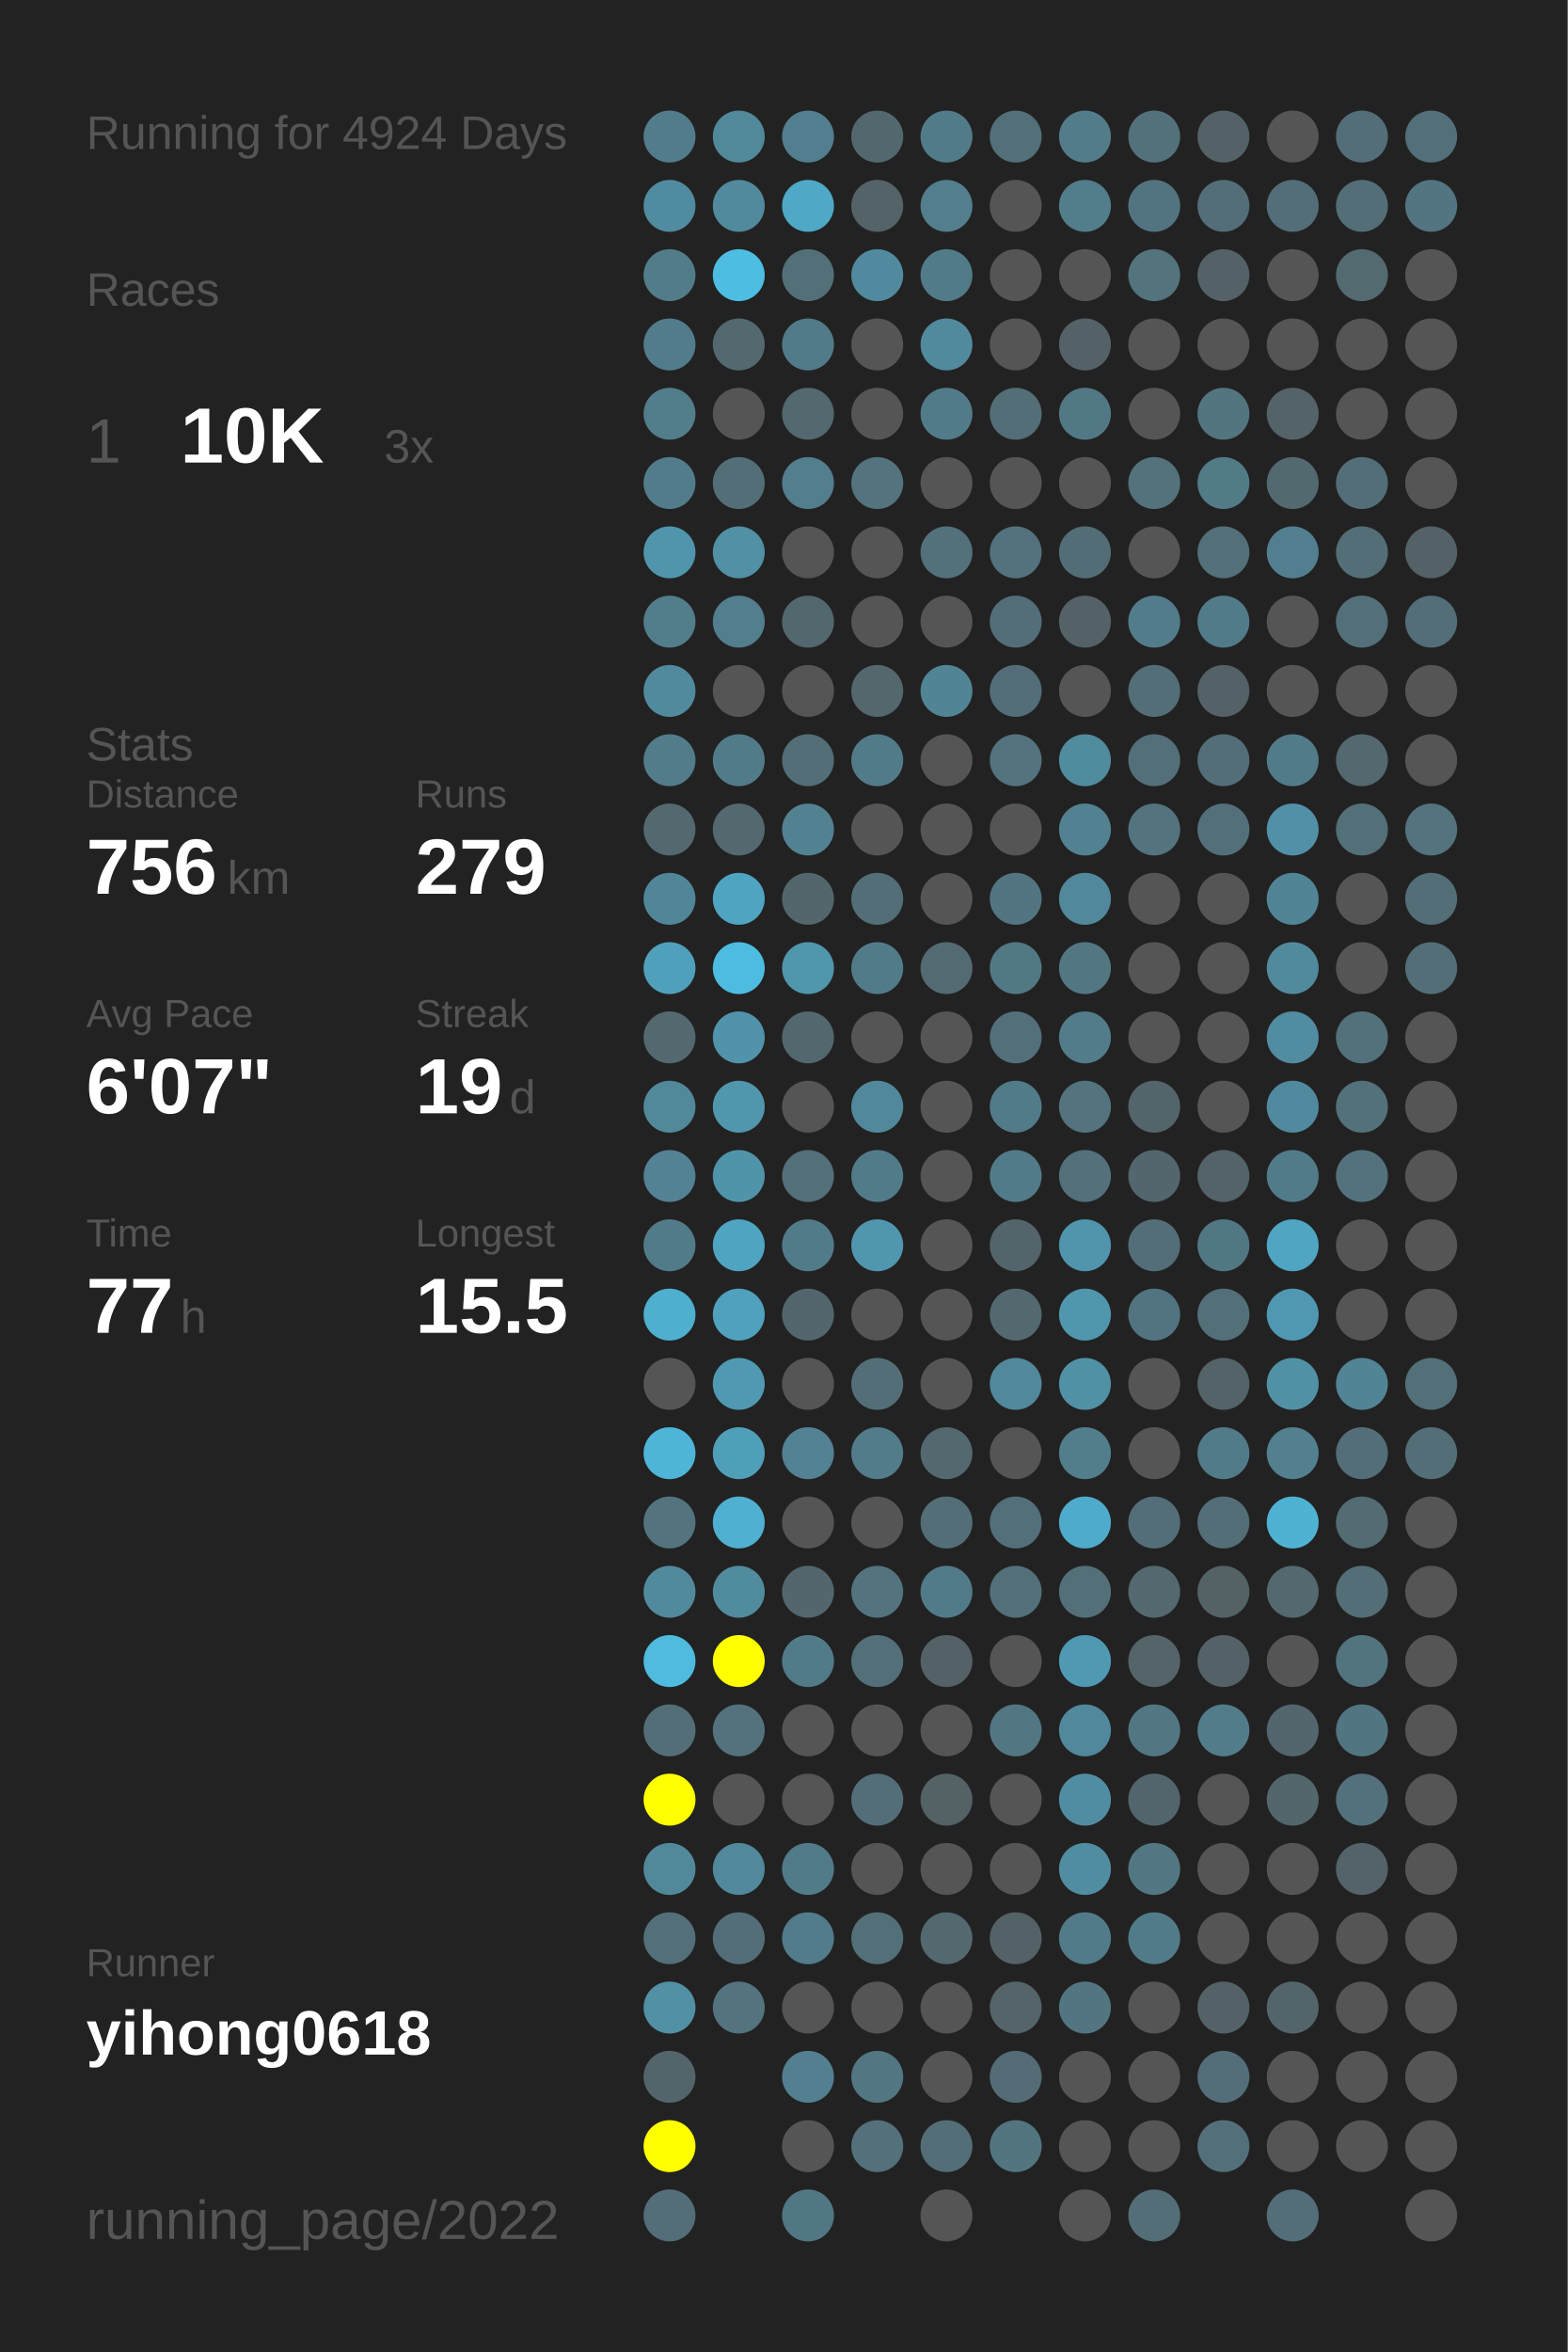
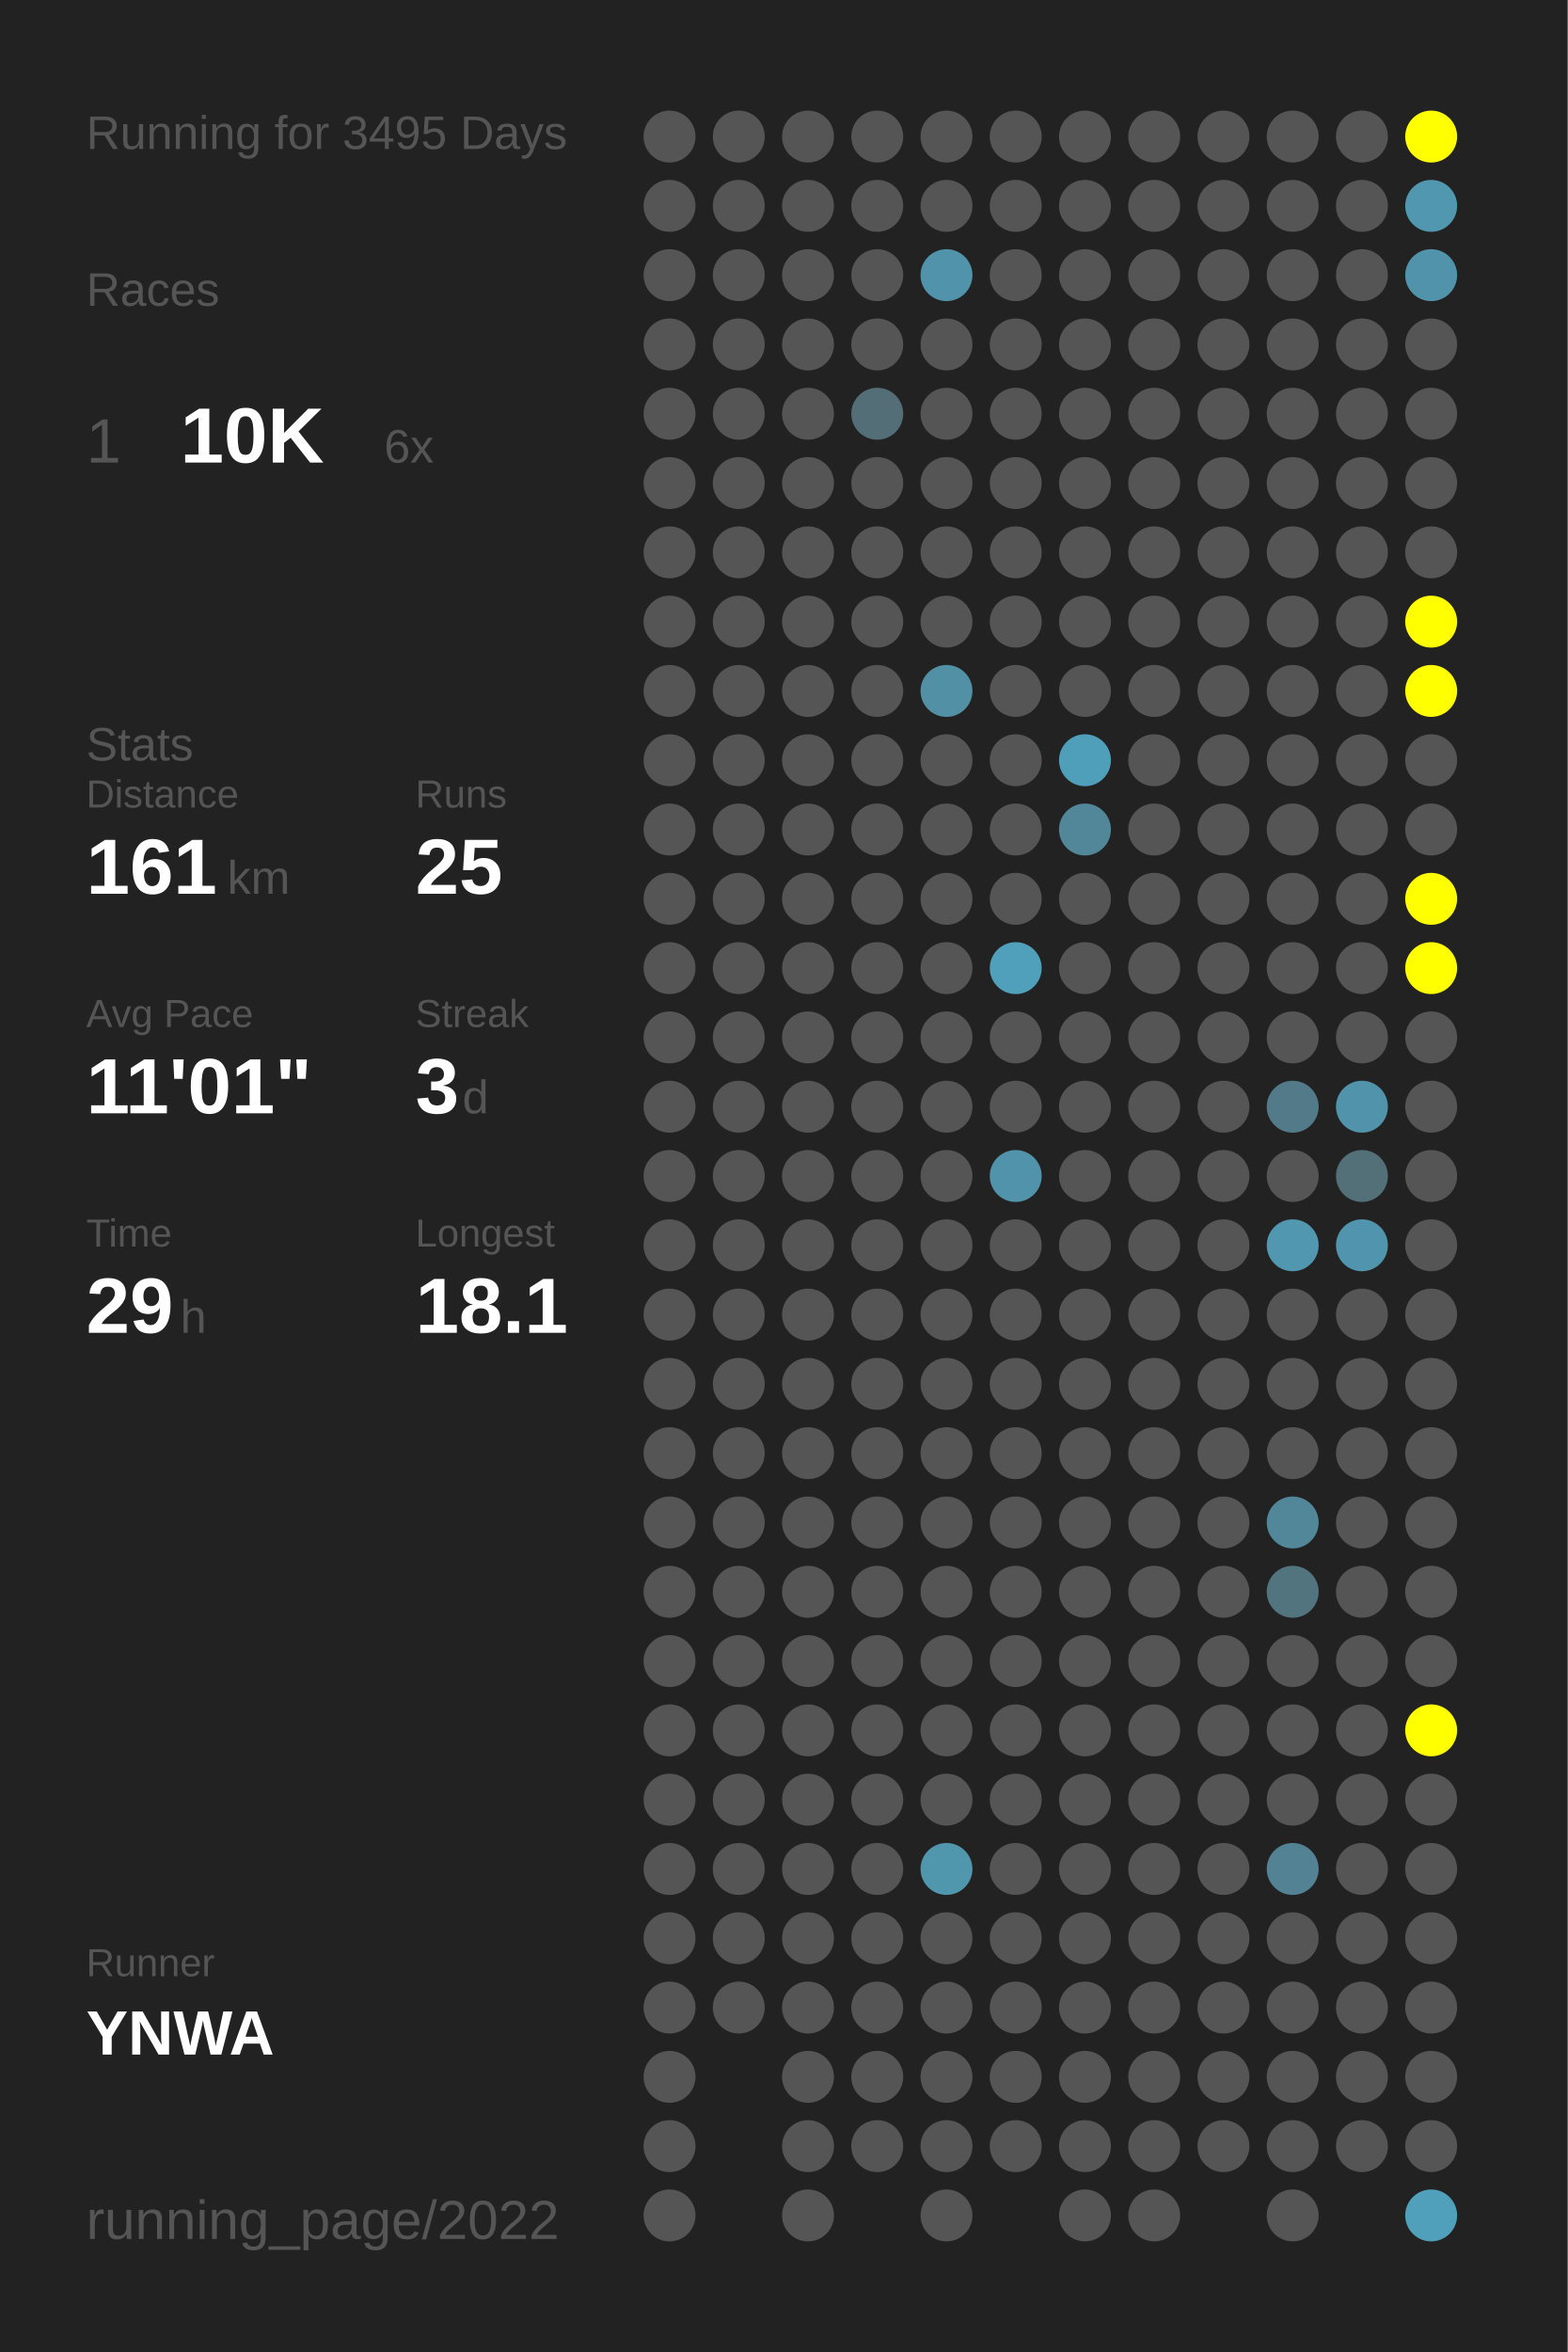
<svg xmlns="http://www.w3.org/2000/svg" baseProfile="full" height="300mm" version="1.1" viewBox="0,0,200,300" width="200mm">
  <defs />
  <rect fill="#222222" height="300" width="200" x="0" y="0" />
-   <text fill="#555555" style="font-size:6px; font-family:Arial;" x="11" y="19">Running for 4924 Days</text>
+   <text fill="#555555" style="font-size:6px; font-family:Arial;" x="11" y="19">Running for 3495 Days</text>
  <text fill="#555555" style="font-size:6px; font-family:Arial;" x="11" y="39">Races</text>
  <text fill="#555555" style="font-size:8px; font-family:Arial;" x="11" y="59">1</text>
  <text fill="#FFFFFF" style="font-size:10px; font-family:Arial; font-weight:bold;" x="23" y="59">10K</text>
-   <text fill="#555555" style="font-size:6px; font-family:Arial;" x="49" y="59">3x</text>
+   <text fill="#555555" style="font-size:6px; font-family:Arial;" x="49" y="59">6x</text>
  <text fill="#555555" style="font-size:6px; font-family:Arial;" x="11" y="97">Stats</text>
  <text fill="#555555" style="font-size:5px; font-family:Arial;" x="11" y="103">Distance</text>
-   <text fill="#FFFFFF" style="font-size:10px; font-family:Arial; font-weight:bold;" x="11" y="114">756</text>
+   <text fill="#FFFFFF" style="font-size:10px; font-family:Arial; font-weight:bold;" x="11" y="114">161</text>
  <text fill="#555555" style="font-size:6px; font-family:Arial;" x="29" y="114">km</text>
  <text fill="#555555" style="font-size:5px; font-family:Arial;" x="53" y="103">Runs</text>
-   <text fill="#FFFFFF" style="font-size:10px; font-family:Arial; font-weight:bold;" x="53" y="114">279</text>
+   <text fill="#FFFFFF" style="font-size:10px; font-family:Arial; font-weight:bold;" x="53" y="114">25</text>
  <text fill="#555555" style="font-size:5px; font-family:Arial;" x="11" y="131">Avg Pace</text>
-   <text fill="#FFFFFF" style="font-size:10px; font-family:Arial; font-weight:bold;" x="11" y="142">6'07"</text>
+   <text fill="#FFFFFF" style="font-size:10px; font-family:Arial; font-weight:bold;" x="11" y="142">11'01"</text>
  <text fill="#555555" style="font-size:5px; font-family:Arial;" x="53" y="131">Streak</text>
-   <text fill="#FFFFFF" style="font-size:10px; font-family:Arial; font-weight:bold;" x="53" y="142">19</text>
-   <text fill="#555555" style="font-size:6px; font-family:Arial;" x="65" y="142">d</text>
+   <text fill="#FFFFFF" style="font-size:10px; font-family:Arial; font-weight:bold;" x="53" y="142">3</text>
+   <text fill="#555555" style="font-size:6px; font-family:Arial;" x="59" y="142">d</text>
  <text fill="#555555" style="font-size:5px; font-family:Arial;" x="11" y="159">Time</text>
-   <text fill="#FFFFFF" style="font-size:10px; font-family:Arial; font-weight:bold;" x="11" y="170">77</text>
+   <text fill="#FFFFFF" style="font-size:10px; font-family:Arial; font-weight:bold;" x="11" y="170">29</text>
  <text fill="#555555" style="font-size:6px; font-family:Arial;" x="23" y="170">h</text>
  <text fill="#555555" style="font-size:5px; font-family:Arial;" x="53" y="159">Longest</text>
-   <text fill="#FFFFFF" style="font-size:10px; font-family:Arial; font-weight:bold;" x="53" y="170">15.5</text>
+   <text fill="#FFFFFF" style="font-size:10px; font-family:Arial; font-weight:bold;" x="53" y="170">18.1</text>
  <text fill="#555555" style="font-size:5px; font-family:Arial;" x="11" y="252.065">Runner</text>
-   <text fill="#FFFFFF" style="font-size:8px; font-family:Arial; font-weight:bold;" x="11" y="262.065">yihong0618</text>
+   <text fill="#FFFFFF" style="font-size:8px; font-family:Arial; font-weight:bold;" x="11" y="262.065">YNWA</text>
  <text fill="#555555" style="font-size:7px; font-family:Arial;" x="11" y="285.581">running_page/2022</text>
-   <circle cx="85.417" cy="17.419" fill="#527c8b" r="3.312" />
-   <circle cx="85.417" cy="26.258" fill="#518b9f" r="3.312" />
-   <circle cx="85.417" cy="35.097" fill="#527c8a" r="3.312" />
-   <circle cx="85.417" cy="43.935" fill="#527c8b" r="3.312" />
-   <circle cx="85.417" cy="52.774" fill="#527d8b" r="3.312" />
-   <circle cx="85.417" cy="61.613" fill="#527c8b" r="3.312" />
-   <circle cx="85.417" cy="70.452" fill="#5095ac" r="3.312" />
-   <circle cx="85.417" cy="79.29" fill="#527d8b" r="3.312" />
-   <circle cx="85.417" cy="88.129" fill="#518a9d" r="3.312" />
-   <circle cx="85.417" cy="96.968" fill="#527c8a" r="3.312" />
-   <circle cx="85.417" cy="105.806" fill="#53686f" r="3.312" />
-   <circle cx="85.417" cy="114.645" fill="#518698" r="3.312" />
-   <circle cx="85.417" cy="123.484" fill="#50a0bc" r="3.312" />
-   <circle cx="85.417" cy="132.323" fill="#53686f" r="3.312" />
-   <circle cx="85.417" cy="141.161" fill="#51889a" r="3.312" />
-   <circle cx="85.417" cy="150" fill="#528293" r="3.312" />
-   <circle cx="85.417" cy="158.839" fill="#527b89" r="3.312" />
-   <circle cx="85.417" cy="167.677" fill="#4fafcf" r="3.312" />
+   <circle cx="85.417" cy="17.419" fill="#555555" r="3.312" />
+   <circle cx="85.417" cy="26.258" fill="#555555" r="3.312" />
+   <circle cx="85.417" cy="35.097" fill="#555555" r="3.312" />
+   <circle cx="85.417" cy="43.935" fill="#555555" r="3.312" />
+   <circle cx="85.417" cy="52.774" fill="#555555" r="3.312" />
+   <circle cx="85.417" cy="61.613" fill="#555555" r="3.312" />
+   <circle cx="85.417" cy="70.452" fill="#555555" r="3.312" />
+   <circle cx="85.417" cy="79.29" fill="#555555" r="3.312" />
+   <circle cx="85.417" cy="88.129" fill="#555555" r="3.312" />
+   <circle cx="85.417" cy="96.968" fill="#555555" r="3.312" />
+   <circle cx="85.417" cy="105.806" fill="#555555" r="3.312" />
+   <circle cx="85.417" cy="114.645" fill="#555555" r="3.312" />
+   <circle cx="85.417" cy="123.484" fill="#555555" r="3.312" />
+   <circle cx="85.417" cy="132.323" fill="#555555" r="3.312" />
+   <circle cx="85.417" cy="141.161" fill="#555555" r="3.312" />
+   <circle cx="85.417" cy="150" fill="#555555" r="3.312" />
+   <circle cx="85.417" cy="158.839" fill="#555555" r="3.312" />
+   <circle cx="85.417" cy="167.677" fill="#555555" r="3.312" />
  <circle cx="85.417" cy="176.516" fill="#555555" r="3.312" />
-   <circle cx="85.417" cy="185.355" fill="#4eb5d8" r="3.312" />
-   <circle cx="85.417" cy="194.194" fill="#53747f" r="3.312" />
-   <circle cx="85.417" cy="203.032" fill="#518a9d" r="3.312" />
-   <circle cx="85.417" cy="211.871" fill="#4ebbdf" r="3.312" />
-   <circle cx="85.417" cy="220.71" fill="#536e77" r="3.312" />
-   <circle cx="85.417" cy="229.548" fill="#FFFF00" r="3.312" />
-   <circle cx="85.417" cy="238.387" fill="#51899b" r="3.312" />
-   <circle cx="85.417" cy="247.226" fill="#536f79" r="3.312" />
-   <circle cx="85.417" cy="256.065" fill="#5190a5" r="3.312" />
-   <circle cx="85.417" cy="264.903" fill="#53656b" r="3.312" />
-   <circle cx="85.417" cy="273.742" fill="#FFFF00" r="3.312" />
-   <circle cx="85.417" cy="282.581" fill="#536e78" r="3.312" />
-   <circle cx="94.25" cy="17.419" fill="#51889a" r="3.312" />
-   <circle cx="94.25" cy="26.258" fill="#518a9d" r="3.312" />
-   <circle cx="94.25" cy="35.097" fill="#4ebde2" r="3.312" />
-   <circle cx="94.25" cy="43.935" fill="#53686f" r="3.312" />
+   <circle cx="85.417" cy="185.355" fill="#555555" r="3.312" />
+   <circle cx="85.417" cy="194.194" fill="#555555" r="3.312" />
+   <circle cx="85.417" cy="203.032" fill="#555555" r="3.312" />
+   <circle cx="85.417" cy="211.871" fill="#555555" r="3.312" />
+   <circle cx="85.417" cy="220.71" fill="#555555" r="3.312" />
+   <circle cx="85.417" cy="229.548" fill="#555555" r="3.312" />
+   <circle cx="85.417" cy="238.387" fill="#555555" r="3.312" />
+   <circle cx="85.417" cy="247.226" fill="#555555" r="3.312" />
+   <circle cx="85.417" cy="256.065" fill="#555555" r="3.312" />
+   <circle cx="85.417" cy="264.903" fill="#555555" r="3.312" />
+   <circle cx="85.417" cy="273.742" fill="#555555" r="3.312" />
+   <circle cx="85.417" cy="282.581" fill="#555555" r="3.312" />
+   <circle cx="94.25" cy="17.419" fill="#555555" r="3.312" />
+   <circle cx="94.25" cy="26.258" fill="#555555" r="3.312" />
+   <circle cx="94.25" cy="35.097" fill="#555555" r="3.312" />
+   <circle cx="94.25" cy="43.935" fill="#555555" r="3.312" />
  <circle cx="94.25" cy="52.774" fill="#555555" r="3.312" />
-   <circle cx="94.25" cy="61.613" fill="#536e77" r="3.312" />
-   <circle cx="94.25" cy="70.452" fill="#5190a5" r="3.312" />
-   <circle cx="94.25" cy="79.29" fill="#527e8d" r="3.312" />
+   <circle cx="94.25" cy="61.613" fill="#555555" r="3.312" />
+   <circle cx="94.25" cy="70.452" fill="#555555" r="3.312" />
+   <circle cx="94.25" cy="79.29" fill="#555555" r="3.312" />
  <circle cx="94.25" cy="88.129" fill="#555555" r="3.312" />
-   <circle cx="94.25" cy="96.968" fill="#527b89" r="3.312" />
-   <circle cx="94.25" cy="105.806" fill="#53686f" r="3.312" />
-   <circle cx="94.25" cy="114.645" fill="#4fa4c1" r="3.312" />
-   <circle cx="94.25" cy="123.484" fill="#4ebce1" r="3.312" />
-   <circle cx="94.25" cy="132.323" fill="#5093aa" r="3.312" />
-   <circle cx="94.25" cy="141.161" fill="#5096ad" r="3.312" />
-   <circle cx="94.25" cy="150" fill="#5094aa" r="3.312" />
-   <circle cx="94.25" cy="158.839" fill="#4fa4c1" r="3.312" />
-   <circle cx="94.25" cy="167.677" fill="#50a1bd" r="3.312" />
-   <circle cx="94.25" cy="176.516" fill="#5099b2" r="3.312" />
-   <circle cx="94.25" cy="185.355" fill="#509fb9" r="3.312" />
-   <circle cx="94.25" cy="194.194" fill="#4fb0d1" r="3.312" />
-   <circle cx="94.25" cy="203.032" fill="#518b9e" r="3.312" />
-   <circle cx="94.25" cy="211.871" fill="#FFFF00" r="3.312" />
-   <circle cx="94.25" cy="220.71" fill="#53727d" r="3.312" />
+   <circle cx="94.25" cy="96.968" fill="#555555" r="3.312" />
+   <circle cx="94.25" cy="105.806" fill="#555555" r="3.312" />
+   <circle cx="94.25" cy="114.645" fill="#555555" r="3.312" />
+   <circle cx="94.25" cy="123.484" fill="#555555" r="3.312" />
+   <circle cx="94.25" cy="132.323" fill="#555555" r="3.312" />
+   <circle cx="94.25" cy="141.161" fill="#555555" r="3.312" />
+   <circle cx="94.25" cy="150" fill="#555555" r="3.312" />
+   <circle cx="94.25" cy="158.839" fill="#555555" r="3.312" />
+   <circle cx="94.25" cy="167.677" fill="#555555" r="3.312" />
+   <circle cx="94.25" cy="176.516" fill="#555555" r="3.312" />
+   <circle cx="94.25" cy="185.355" fill="#555555" r="3.312" />
+   <circle cx="94.25" cy="194.194" fill="#555555" r="3.312" />
+   <circle cx="94.25" cy="203.032" fill="#555555" r="3.312" />
+   <circle cx="94.25" cy="211.871" fill="#555555" r="3.312" />
+   <circle cx="94.25" cy="220.71" fill="#555555" r="3.312" />
  <circle cx="94.25" cy="229.548" fill="#555555" r="3.312" />
-   <circle cx="94.25" cy="238.387" fill="#51889b" r="3.312" />
-   <circle cx="94.25" cy="247.226" fill="#536e78" r="3.312" />
-   <circle cx="94.25" cy="256.065" fill="#53737e" r="3.312" />
-   <circle cx="103.083" cy="17.419" fill="#527f8f" r="3.312" />
-   <circle cx="103.083" cy="26.258" fill="#4fa8c6" r="3.312" />
-   <circle cx="103.083" cy="35.097" fill="#536f78" r="3.312" />
-   <circle cx="103.083" cy="43.935" fill="#527b89" r="3.312" />
-   <circle cx="103.083" cy="52.774" fill="#53686f" r="3.312" />
-   <circle cx="103.083" cy="61.613" fill="#527e8d" r="3.312" />
+   <circle cx="94.25" cy="238.387" fill="#555555" r="3.312" />
+   <circle cx="94.25" cy="247.226" fill="#555555" r="3.312" />
+   <circle cx="94.25" cy="256.065" fill="#555555" r="3.312" />
+   <circle cx="103.083" cy="17.419" fill="#555555" r="3.312" />
+   <circle cx="103.083" cy="26.258" fill="#555555" r="3.312" />
+   <circle cx="103.083" cy="35.097" fill="#555555" r="3.312" />
+   <circle cx="103.083" cy="43.935" fill="#555555" r="3.312" />
+   <circle cx="103.083" cy="52.774" fill="#555555" r="3.312" />
+   <circle cx="103.083" cy="61.613" fill="#555555" r="3.312" />
  <circle cx="103.083" cy="70.452" fill="#555555" r="3.312" />
-   <circle cx="103.083" cy="79.29" fill="#53676e" r="3.312" />
+   <circle cx="103.083" cy="79.29" fill="#555555" r="3.312" />
  <circle cx="103.083" cy="88.129" fill="#555555" r="3.312" />
-   <circle cx="103.083" cy="96.968" fill="#536e77" r="3.312" />
-   <circle cx="103.083" cy="105.806" fill="#528191" r="3.312" />
-   <circle cx="103.083" cy="114.645" fill="#53666c" r="3.312" />
-   <circle cx="103.083" cy="123.484" fill="#5097ae" r="3.312" />
-   <circle cx="103.083" cy="132.323" fill="#53676e" r="3.312" />
+   <circle cx="103.083" cy="96.968" fill="#555555" r="3.312" />
+   <circle cx="103.083" cy="105.806" fill="#555555" r="3.312" />
+   <circle cx="103.083" cy="114.645" fill="#555555" r="3.312" />
+   <circle cx="103.083" cy="123.484" fill="#555555" r="3.312" />
+   <circle cx="103.083" cy="132.323" fill="#555555" r="3.312" />
  <circle cx="103.083" cy="141.161" fill="#555555" r="3.312" />
-   <circle cx="103.083" cy="150" fill="#536f78" r="3.312" />
-   <circle cx="103.083" cy="158.839" fill="#527b89" r="3.312" />
-   <circle cx="103.083" cy="167.677" fill="#53666d" r="3.312" />
+   <circle cx="103.083" cy="150" fill="#555555" r="3.312" />
+   <circle cx="103.083" cy="158.839" fill="#555555" r="3.312" />
+   <circle cx="103.083" cy="167.677" fill="#555555" r="3.312" />
  <circle cx="103.083" cy="176.516" fill="#555555" r="3.312" />
-   <circle cx="103.083" cy="185.355" fill="#528293" r="3.312" />
+   <circle cx="103.083" cy="185.355" fill="#555555" r="3.312" />
  <circle cx="103.083" cy="194.194" fill="#555555" r="3.312" />
-   <circle cx="103.083" cy="203.032" fill="#53666d" r="3.312" />
-   <circle cx="103.083" cy="211.871" fill="#527b89" r="3.312" />
+   <circle cx="103.083" cy="203.032" fill="#555555" r="3.312" />
+   <circle cx="103.083" cy="211.871" fill="#555555" r="3.312" />
  <circle cx="103.083" cy="220.71" fill="#555555" r="3.312" />
  <circle cx="103.083" cy="229.548" fill="#555555" r="3.312" />
-   <circle cx="103.083" cy="238.387" fill="#527b89" r="3.312" />
-   <circle cx="103.083" cy="247.226" fill="#527c8b" r="3.312" />
+   <circle cx="103.083" cy="238.387" fill="#555555" r="3.312" />
+   <circle cx="103.083" cy="247.226" fill="#555555" r="3.312" />
  <circle cx="103.083" cy="256.065" fill="#555555" r="3.312" />
-   <circle cx="103.083" cy="264.903" fill="#528090" r="3.312" />
+   <circle cx="103.083" cy="264.903" fill="#555555" r="3.312" />
  <circle cx="103.083" cy="273.742" fill="#555555" r="3.312" />
-   <circle cx="103.083" cy="282.581" fill="#527784" r="3.312" />
-   <circle cx="111.917" cy="17.419" fill="#53686e" r="3.312" />
-   <circle cx="111.917" cy="26.258" fill="#546368" r="3.312" />
-   <circle cx="111.917" cy="35.097" fill="#518a9e" r="3.312" />
+   <circle cx="103.083" cy="282.581" fill="#555555" r="3.312" />
+   <circle cx="111.917" cy="17.419" fill="#555555" r="3.312" />
+   <circle cx="111.917" cy="26.258" fill="#555555" r="3.312" />
+   <circle cx="111.917" cy="35.097" fill="#555555" r="3.312" />
  <circle cx="111.917" cy="43.935" fill="#555555" r="3.312" />
-   <circle cx="111.917" cy="52.774" fill="#555555" r="3.312" />
-   <circle cx="111.917" cy="61.613" fill="#53737e" r="3.312" />
+   <circle cx="111.917" cy="52.774" fill="#536e77" r="3.312" />
+   <circle cx="111.917" cy="61.613" fill="#555555" r="3.312" />
  <circle cx="111.917" cy="70.452" fill="#555555" r="3.312" />
  <circle cx="111.917" cy="79.29" fill="#555555" r="3.312" />
-   <circle cx="111.917" cy="88.129" fill="#53676d" r="3.312" />
-   <circle cx="111.917" cy="96.968" fill="#527b89" r="3.312" />
+   <circle cx="111.917" cy="88.129" fill="#555555" r="3.312" />
+   <circle cx="111.917" cy="96.968" fill="#555555" r="3.312" />
  <circle cx="111.917" cy="105.806" fill="#555555" r="3.312" />
-   <circle cx="111.917" cy="114.645" fill="#536e77" r="3.312" />
-   <circle cx="111.917" cy="123.484" fill="#527b89" r="3.312" />
+   <circle cx="111.917" cy="114.645" fill="#555555" r="3.312" />
+   <circle cx="111.917" cy="123.484" fill="#555555" r="3.312" />
  <circle cx="111.917" cy="132.323" fill="#555555" r="3.312" />
-   <circle cx="111.917" cy="141.161" fill="#51889b" r="3.312" />
-   <circle cx="111.917" cy="150" fill="#527b89" r="3.312" />
-   <circle cx="111.917" cy="158.839" fill="#5096ae" r="3.312" />
+   <circle cx="111.917" cy="141.161" fill="#555555" r="3.312" />
+   <circle cx="111.917" cy="150" fill="#555555" r="3.312" />
+   <circle cx="111.917" cy="158.839" fill="#555555" r="3.312" />
  <circle cx="111.917" cy="167.677" fill="#555555" r="3.312" />
-   <circle cx="111.917" cy="176.516" fill="#536e77" r="3.312" />
-   <circle cx="111.917" cy="185.355" fill="#527c8a" r="3.312" />
+   <circle cx="111.917" cy="176.516" fill="#555555" r="3.312" />
+   <circle cx="111.917" cy="185.355" fill="#555555" r="3.312" />
  <circle cx="111.917" cy="194.194" fill="#555555" r="3.312" />
-   <circle cx="111.917" cy="203.032" fill="#53737e" r="3.312" />
-   <circle cx="111.917" cy="211.871" fill="#536f79" r="3.312" />
+   <circle cx="111.917" cy="203.032" fill="#555555" r="3.312" />
+   <circle cx="111.917" cy="211.871" fill="#555555" r="3.312" />
  <circle cx="111.917" cy="220.71" fill="#555555" r="3.312" />
-   <circle cx="111.917" cy="229.548" fill="#536e78" r="3.312" />
+   <circle cx="111.917" cy="229.548" fill="#555555" r="3.312" />
  <circle cx="111.917" cy="238.387" fill="#555555" r="3.312" />
-   <circle cx="111.917" cy="247.226" fill="#536f78" r="3.312" />
+   <circle cx="111.917" cy="247.226" fill="#555555" r="3.312" />
  <circle cx="111.917" cy="256.065" fill="#555555" r="3.312" />
-   <circle cx="111.917" cy="264.903" fill="#527682" r="3.312" />
-   <circle cx="111.917" cy="273.742" fill="#53707b" r="3.312" />
-   <circle cx="120.75" cy="17.419" fill="#527b89" r="3.312" />
-   <circle cx="120.75" cy="26.258" fill="#527e8d" r="3.312" />
-   <circle cx="120.75" cy="35.097" fill="#527b89" r="3.312" />
-   <circle cx="120.75" cy="43.935" fill="#51899d" r="3.312" />
-   <circle cx="120.75" cy="52.774" fill="#527b89" r="3.312" />
+   <circle cx="111.917" cy="264.903" fill="#555555" r="3.312" />
+   <circle cx="111.917" cy="273.742" fill="#555555" r="3.312" />
+   <circle cx="120.75" cy="17.419" fill="#555555" r="3.312" />
+   <circle cx="120.75" cy="26.258" fill="#555555" r="3.312" />
+   <circle cx="120.75" cy="35.097" fill="#5093aa" r="3.312" />
+   <circle cx="120.75" cy="43.935" fill="#555555" r="3.312" />
+   <circle cx="120.75" cy="52.774" fill="#555555" r="3.312" />
  <circle cx="120.75" cy="61.613" fill="#555555" r="3.312" />
-   <circle cx="120.75" cy="70.452" fill="#53717b" r="3.312" />
+   <circle cx="120.75" cy="70.452" fill="#555555" r="3.312" />
  <circle cx="120.75" cy="79.29" fill="#555555" r="3.312" />
-   <circle cx="120.75" cy="88.129" fill="#518495" r="3.312" />
+   <circle cx="120.75" cy="88.129" fill="#5190a5" r="3.312" />
  <circle cx="120.75" cy="96.968" fill="#555555" r="3.312" />
  <circle cx="120.75" cy="105.806" fill="#555555" r="3.312" />
  <circle cx="120.75" cy="114.645" fill="#555555" r="3.312" />
-   <circle cx="120.75" cy="123.484" fill="#536a72" r="3.312" />
+   <circle cx="120.75" cy="123.484" fill="#555555" r="3.312" />
  <circle cx="120.75" cy="132.323" fill="#555555" r="3.312" />
  <circle cx="120.75" cy="141.161" fill="#555555" r="3.312" />
  <circle cx="120.75" cy="150" fill="#555555" r="3.312" />
  <circle cx="120.75" cy="158.839" fill="#555555" r="3.312" />
  <circle cx="120.75" cy="167.677" fill="#555555" r="3.312" />
  <circle cx="120.75" cy="176.516" fill="#555555" r="3.312" />
-   <circle cx="120.75" cy="185.355" fill="#53686f" r="3.312" />
-   <circle cx="120.75" cy="194.194" fill="#536e77" r="3.312" />
-   <circle cx="120.75" cy="203.032" fill="#527b89" r="3.312" />
-   <circle cx="120.75" cy="211.871" fill="#546166" r="3.312" />
+   <circle cx="120.75" cy="185.355" fill="#555555" r="3.312" />
+   <circle cx="120.75" cy="194.194" fill="#555555" r="3.312" />
+   <circle cx="120.75" cy="203.032" fill="#555555" r="3.312" />
+   <circle cx="120.75" cy="211.871" fill="#555555" r="3.312" />
  <circle cx="120.75" cy="220.71" fill="#555555" r="3.312" />
-   <circle cx="120.75" cy="229.548" fill="#546266" r="3.312" />
-   <circle cx="120.75" cy="238.387" fill="#555555" r="3.312" />
-   <circle cx="120.75" cy="247.226" fill="#53686f" r="3.312" />
+   <circle cx="120.75" cy="229.548" fill="#555555" r="3.312" />
+   <circle cx="120.75" cy="238.387" fill="#5096ad" r="3.312" />
+   <circle cx="120.75" cy="247.226" fill="#555555" r="3.312" />
  <circle cx="120.75" cy="256.065" fill="#555555" r="3.312" />
  <circle cx="120.75" cy="264.903" fill="#555555" r="3.312" />
-   <circle cx="120.75" cy="273.742" fill="#536e77" r="3.312" />
+   <circle cx="120.75" cy="273.742" fill="#555555" r="3.312" />
  <circle cx="120.75" cy="282.581" fill="#555555" r="3.312" />
-   <circle cx="129.583" cy="17.419" fill="#536f78" r="3.312" />
+   <circle cx="129.583" cy="17.419" fill="#555555" r="3.312" />
  <circle cx="129.583" cy="26.258" fill="#555555" r="3.312" />
  <circle cx="129.583" cy="35.097" fill="#555555" r="3.312" />
  <circle cx="129.583" cy="43.935" fill="#555555" r="3.312" />
-   <circle cx="129.583" cy="52.774" fill="#536e77" r="3.312" />
+   <circle cx="129.583" cy="52.774" fill="#555555" r="3.312" />
  <circle cx="129.583" cy="61.613" fill="#555555" r="3.312" />
-   <circle cx="129.583" cy="70.452" fill="#53727d" r="3.312" />
-   <circle cx="129.583" cy="79.29" fill="#536e78" r="3.312" />
-   <circle cx="129.583" cy="88.129" fill="#536e78" r="3.312" />
-   <circle cx="129.583" cy="96.968" fill="#53737e" r="3.312" />
+   <circle cx="129.583" cy="70.452" fill="#555555" r="3.312" />
+   <circle cx="129.583" cy="79.29" fill="#555555" r="3.312" />
+   <circle cx="129.583" cy="88.129" fill="#555555" r="3.312" />
+   <circle cx="129.583" cy="96.968" fill="#555555" r="3.312" />
  <circle cx="129.583" cy="105.806" fill="#555555" r="3.312" />
-   <circle cx="129.583" cy="114.645" fill="#527581" r="3.312" />
-   <circle cx="129.583" cy="123.484" fill="#527884" r="3.312" />
-   <circle cx="129.583" cy="132.323" fill="#536f79" r="3.312" />
-   <circle cx="129.583" cy="141.161" fill="#527b89" r="3.312" />
-   <circle cx="129.583" cy="150" fill="#527b89" r="3.312" />
-   <circle cx="129.583" cy="158.839" fill="#53646a" r="3.312" />
-   <circle cx="129.583" cy="167.677" fill="#53686f" r="3.312" />
-   <circle cx="129.583" cy="176.516" fill="#51889b" r="3.312" />
+   <circle cx="129.583" cy="114.645" fill="#555555" r="3.312" />
+   <circle cx="129.583" cy="123.484" fill="#50a0bb" r="3.312" />
+   <circle cx="129.583" cy="132.323" fill="#555555" r="3.312" />
+   <circle cx="129.583" cy="141.161" fill="#555555" r="3.312" />
+   <circle cx="129.583" cy="150" fill="#5093aa" r="3.312" />
+   <circle cx="129.583" cy="158.839" fill="#555555" r="3.312" />
+   <circle cx="129.583" cy="167.677" fill="#555555" r="3.312" />
+   <circle cx="129.583" cy="176.516" fill="#555555" r="3.312" />
  <circle cx="129.583" cy="185.355" fill="#555555" r="3.312" />
-   <circle cx="129.583" cy="194.194" fill="#536f79" r="3.312" />
-   <circle cx="129.583" cy="203.032" fill="#53707a" r="3.312" />
+   <circle cx="129.583" cy="194.194" fill="#555555" r="3.312" />
+   <circle cx="129.583" cy="203.032" fill="#555555" r="3.312" />
  <circle cx="129.583" cy="211.871" fill="#555555" r="3.312" />
-   <circle cx="129.583" cy="220.71" fill="#527783" r="3.312" />
+   <circle cx="129.583" cy="220.71" fill="#555555" r="3.312" />
  <circle cx="129.583" cy="229.548" fill="#555555" r="3.312" />
  <circle cx="129.583" cy="238.387" fill="#555555" r="3.312" />
-   <circle cx="129.583" cy="247.226" fill="#546267" r="3.312" />
-   <circle cx="129.583" cy="256.065" fill="#546469" r="3.312" />
-   <circle cx="129.583" cy="264.903" fill="#536c75" r="3.312" />
-   <circle cx="129.583" cy="273.742" fill="#527580" r="3.312" />
-   <circle cx="138.417" cy="17.419" fill="#527c8a" r="3.312" />
-   <circle cx="138.417" cy="26.258" fill="#527d8b" r="3.312" />
+   <circle cx="129.583" cy="247.226" fill="#555555" r="3.312" />
+   <circle cx="129.583" cy="256.065" fill="#555555" r="3.312" />
+   <circle cx="129.583" cy="264.903" fill="#555555" r="3.312" />
+   <circle cx="129.583" cy="273.742" fill="#555555" r="3.312" />
+   <circle cx="138.417" cy="17.419" fill="#555555" r="3.312" />
+   <circle cx="138.417" cy="26.258" fill="#555555" r="3.312" />
  <circle cx="138.417" cy="35.097" fill="#555555" r="3.312" />
-   <circle cx="138.417" cy="43.935" fill="#546166" r="3.312" />
-   <circle cx="138.417" cy="52.774" fill="#527885" r="3.312" />
+   <circle cx="138.417" cy="43.935" fill="#555555" r="3.312" />
+   <circle cx="138.417" cy="52.774" fill="#555555" r="3.312" />
  <circle cx="138.417" cy="61.613" fill="#555555" r="3.312" />
-   <circle cx="138.417" cy="70.452" fill="#536d76" r="3.312" />
-   <circle cx="138.417" cy="79.29" fill="#546267" r="3.312" />
+   <circle cx="138.417" cy="70.452" fill="#555555" r="3.312" />
+   <circle cx="138.417" cy="79.29" fill="#555555" r="3.312" />
  <circle cx="138.417" cy="88.129" fill="#555555" r="3.312" />
-   <circle cx="138.417" cy="96.968" fill="#518b9e" r="3.312" />
-   <circle cx="138.417" cy="105.806" fill="#528292" r="3.312" />
-   <circle cx="138.417" cy="114.645" fill="#51889b" r="3.312" />
-   <circle cx="138.417" cy="123.484" fill="#527783" r="3.312" />
-   <circle cx="138.417" cy="132.323" fill="#527c8a" r="3.312" />
-   <circle cx="138.417" cy="141.161" fill="#53737e" r="3.312" />
-   <circle cx="138.417" cy="150" fill="#53707b" r="3.312" />
-   <circle cx="138.417" cy="158.839" fill="#5095ad" r="3.312" />
-   <circle cx="138.417" cy="167.677" fill="#5097ae" r="3.312" />
-   <circle cx="138.417" cy="176.516" fill="#5191a6" r="3.312" />
-   <circle cx="138.417" cy="185.355" fill="#527d8b" r="3.312" />
-   <circle cx="138.417" cy="194.194" fill="#4fabcb" r="3.312" />
-   <circle cx="138.417" cy="203.032" fill="#536f78" r="3.312" />
-   <circle cx="138.417" cy="211.871" fill="#5099b2" r="3.312" />
-   <circle cx="138.417" cy="220.71" fill="#51889b" r="3.312" />
-   <circle cx="138.417" cy="229.548" fill="#518da2" r="3.312" />
-   <circle cx="138.417" cy="238.387" fill="#518da1" r="3.312" />
-   <circle cx="138.417" cy="247.226" fill="#527b8a" r="3.312" />
-   <circle cx="138.417" cy="256.065" fill="#527581" r="3.312" />
+   <circle cx="138.417" cy="96.968" fill="#509fba" r="3.312" />
+   <circle cx="138.417" cy="105.806" fill="#518799" r="3.312" />
+   <circle cx="138.417" cy="114.645" fill="#555555" r="3.312" />
+   <circle cx="138.417" cy="123.484" fill="#555555" r="3.312" />
+   <circle cx="138.417" cy="132.323" fill="#555555" r="3.312" />
+   <circle cx="138.417" cy="141.161" fill="#555555" r="3.312" />
+   <circle cx="138.417" cy="150" fill="#555555" r="3.312" />
+   <circle cx="138.417" cy="158.839" fill="#555555" r="3.312" />
+   <circle cx="138.417" cy="167.677" fill="#555555" r="3.312" />
+   <circle cx="138.417" cy="176.516" fill="#555555" r="3.312" />
+   <circle cx="138.417" cy="185.355" fill="#555555" r="3.312" />
+   <circle cx="138.417" cy="194.194" fill="#555555" r="3.312" />
+   <circle cx="138.417" cy="203.032" fill="#555555" r="3.312" />
+   <circle cx="138.417" cy="211.871" fill="#555555" r="3.312" />
+   <circle cx="138.417" cy="220.71" fill="#555555" r="3.312" />
+   <circle cx="138.417" cy="229.548" fill="#555555" r="3.312" />
+   <circle cx="138.417" cy="238.387" fill="#555555" r="3.312" />
+   <circle cx="138.417" cy="247.226" fill="#555555" r="3.312" />
+   <circle cx="138.417" cy="256.065" fill="#555555" r="3.312" />
  <circle cx="138.417" cy="264.903" fill="#555555" r="3.312" />
  <circle cx="138.417" cy="273.742" fill="#555555" r="3.312" />
  <circle cx="138.417" cy="282.581" fill="#555555" r="3.312" />
-   <circle cx="147.25" cy="17.419" fill="#53717b" r="3.312" />
-   <circle cx="147.25" cy="26.258" fill="#527480" r="3.312" />
-   <circle cx="147.25" cy="35.097" fill="#53737d" r="3.312" />
+   <circle cx="147.25" cy="17.419" fill="#555555" r="3.312" />
+   <circle cx="147.25" cy="26.258" fill="#555555" r="3.312" />
+   <circle cx="147.25" cy="35.097" fill="#555555" r="3.312" />
  <circle cx="147.25" cy="43.935" fill="#555555" r="3.312" />
  <circle cx="147.25" cy="52.774" fill="#555555" r="3.312" />
-   <circle cx="147.25" cy="61.613" fill="#53727c" r="3.312" />
+   <circle cx="147.25" cy="61.613" fill="#555555" r="3.312" />
  <circle cx="147.25" cy="70.452" fill="#555555" r="3.312" />
-   <circle cx="147.25" cy="79.29" fill="#527c8b" r="3.312" />
-   <circle cx="147.25" cy="88.129" fill="#536e77" r="3.312" />
-   <circle cx="147.25" cy="96.968" fill="#536f79" r="3.312" />
-   <circle cx="147.25" cy="105.806" fill="#53737e" r="3.312" />
+   <circle cx="147.25" cy="79.29" fill="#555555" r="3.312" />
+   <circle cx="147.25" cy="88.129" fill="#555555" r="3.312" />
+   <circle cx="147.25" cy="96.968" fill="#555555" r="3.312" />
+   <circle cx="147.25" cy="105.806" fill="#555555" r="3.312" />
  <circle cx="147.25" cy="114.645" fill="#555555" r="3.312" />
  <circle cx="147.25" cy="123.484" fill="#555555" r="3.312" />
  <circle cx="147.25" cy="132.323" fill="#555555" r="3.312" />
-   <circle cx="147.25" cy="141.161" fill="#53646a" r="3.312" />
-   <circle cx="147.25" cy="150" fill="#53666d" r="3.312" />
-   <circle cx="147.25" cy="158.839" fill="#536e78" r="3.312" />
-   <circle cx="147.25" cy="167.677" fill="#527480" r="3.312" />
+   <circle cx="147.25" cy="141.161" fill="#555555" r="3.312" />
+   <circle cx="147.25" cy="150" fill="#555555" r="3.312" />
+   <circle cx="147.25" cy="158.839" fill="#555555" r="3.312" />
+   <circle cx="147.25" cy="167.677" fill="#555555" r="3.312" />
  <circle cx="147.25" cy="176.516" fill="#555555" r="3.312" />
  <circle cx="147.25" cy="185.355" fill="#555555" r="3.312" />
-   <circle cx="147.25" cy="194.194" fill="#536e78" r="3.312" />
-   <circle cx="147.25" cy="203.032" fill="#53686f" r="3.312" />
-   <circle cx="147.25" cy="211.871" fill="#546469" r="3.312" />
-   <circle cx="147.25" cy="220.71" fill="#527783" r="3.312" />
-   <circle cx="147.25" cy="229.548" fill="#53656c" r="3.312" />
-   <circle cx="147.25" cy="238.387" fill="#527783" r="3.312" />
-   <circle cx="147.25" cy="247.226" fill="#527b89" r="3.312" />
+   <circle cx="147.25" cy="194.194" fill="#555555" r="3.312" />
+   <circle cx="147.25" cy="203.032" fill="#555555" r="3.312" />
+   <circle cx="147.25" cy="211.871" fill="#555555" r="3.312" />
+   <circle cx="147.25" cy="220.71" fill="#555555" r="3.312" />
+   <circle cx="147.25" cy="229.548" fill="#555555" r="3.312" />
+   <circle cx="147.25" cy="238.387" fill="#555555" r="3.312" />
+   <circle cx="147.25" cy="247.226" fill="#555555" r="3.312" />
  <circle cx="147.25" cy="256.065" fill="#555555" r="3.312" />
  <circle cx="147.25" cy="264.903" fill="#555555" r="3.312" />
  <circle cx="147.25" cy="273.742" fill="#555555" r="3.312" />
-   <circle cx="147.25" cy="282.581" fill="#536e77" r="3.312" />
-   <circle cx="156.083" cy="17.419" fill="#546267" r="3.312" />
-   <circle cx="156.083" cy="26.258" fill="#536e78" r="3.312" />
-   <circle cx="156.083" cy="35.097" fill="#546166" r="3.312" />
+   <circle cx="147.25" cy="282.581" fill="#555555" r="3.312" />
+   <circle cx="156.083" cy="17.419" fill="#555555" r="3.312" />
+   <circle cx="156.083" cy="26.258" fill="#555555" r="3.312" />
+   <circle cx="156.083" cy="35.097" fill="#555555" r="3.312" />
  <circle cx="156.083" cy="43.935" fill="#555555" r="3.312" />
-   <circle cx="156.083" cy="52.774" fill="#527580" r="3.312" />
-   <circle cx="156.083" cy="61.613" fill="#527b88" r="3.312" />
-   <circle cx="156.083" cy="70.452" fill="#536f78" r="3.312" />
-   <circle cx="156.083" cy="79.29" fill="#527b89" r="3.312" />
-   <circle cx="156.083" cy="88.129" fill="#546166" r="3.312" />
-   <circle cx="156.083" cy="96.968" fill="#536e78" r="3.312" />
-   <circle cx="156.083" cy="105.806" fill="#53707a" r="3.312" />
+   <circle cx="156.083" cy="52.774" fill="#555555" r="3.312" />
+   <circle cx="156.083" cy="61.613" fill="#555555" r="3.312" />
+   <circle cx="156.083" cy="70.452" fill="#555555" r="3.312" />
+   <circle cx="156.083" cy="79.29" fill="#555555" r="3.312" />
+   <circle cx="156.083" cy="88.129" fill="#555555" r="3.312" />
+   <circle cx="156.083" cy="96.968" fill="#555555" r="3.312" />
+   <circle cx="156.083" cy="105.806" fill="#555555" r="3.312" />
  <circle cx="156.083" cy="114.645" fill="#555555" r="3.312" />
  <circle cx="156.083" cy="123.484" fill="#555555" r="3.312" />
  <circle cx="156.083" cy="132.323" fill="#555555" r="3.312" />
  <circle cx="156.083" cy="141.161" fill="#555555" r="3.312" />
-   <circle cx="156.083" cy="150" fill="#546369" r="3.312" />
-   <circle cx="156.083" cy="158.839" fill="#527784" r="3.312" />
-   <circle cx="156.083" cy="167.677" fill="#537079" r="3.312" />
-   <circle cx="156.083" cy="176.516" fill="#546368" r="3.312" />
-   <circle cx="156.083" cy="185.355" fill="#527b89" r="3.312" />
-   <circle cx="156.083" cy="194.194" fill="#536e77" r="3.312" />
-   <circle cx="156.083" cy="203.032" fill="#546266" r="3.312" />
-   <circle cx="156.083" cy="211.871" fill="#546267" r="3.312" />
-   <circle cx="156.083" cy="220.71" fill="#527c8a" r="3.312" />
+   <circle cx="156.083" cy="150" fill="#555555" r="3.312" />
+   <circle cx="156.083" cy="158.839" fill="#555555" r="3.312" />
+   <circle cx="156.083" cy="167.677" fill="#555555" r="3.312" />
+   <circle cx="156.083" cy="176.516" fill="#555555" r="3.312" />
+   <circle cx="156.083" cy="185.355" fill="#555555" r="3.312" />
+   <circle cx="156.083" cy="194.194" fill="#555555" r="3.312" />
+   <circle cx="156.083" cy="203.032" fill="#555555" r="3.312" />
+   <circle cx="156.083" cy="211.871" fill="#555555" r="3.312" />
+   <circle cx="156.083" cy="220.71" fill="#555555" r="3.312" />
  <circle cx="156.083" cy="229.548" fill="#555555" r="3.312" />
  <circle cx="156.083" cy="238.387" fill="#555555" r="3.312" />
  <circle cx="156.083" cy="247.226" fill="#555555" r="3.312" />
-   <circle cx="156.083" cy="256.065" fill="#546267" r="3.312" />
-   <circle cx="156.083" cy="264.903" fill="#536e78" r="3.312" />
-   <circle cx="156.083" cy="273.742" fill="#53707a" r="3.312" />
+   <circle cx="156.083" cy="256.065" fill="#555555" r="3.312" />
+   <circle cx="156.083" cy="264.903" fill="#555555" r="3.312" />
+   <circle cx="156.083" cy="273.742" fill="#555555" r="3.312" />
  <circle cx="164.917" cy="17.419" fill="#555555" r="3.312" />
-   <circle cx="164.917" cy="26.258" fill="#536e78" r="3.312" />
+   <circle cx="164.917" cy="26.258" fill="#555555" r="3.312" />
  <circle cx="164.917" cy="35.097" fill="#555555" r="3.312" />
  <circle cx="164.917" cy="43.935" fill="#555555" r="3.312" />
-   <circle cx="164.917" cy="52.774" fill="#546368" r="3.312" />
-   <circle cx="164.917" cy="61.613" fill="#536970" r="3.312" />
-   <circle cx="164.917" cy="70.452" fill="#527f8f" r="3.312" />
+   <circle cx="164.917" cy="52.774" fill="#555555" r="3.312" />
+   <circle cx="164.917" cy="61.613" fill="#555555" r="3.312" />
+   <circle cx="164.917" cy="70.452" fill="#555555" r="3.312" />
  <circle cx="164.917" cy="79.29" fill="#555555" r="3.312" />
  <circle cx="164.917" cy="88.129" fill="#555555" r="3.312" />
-   <circle cx="164.917" cy="96.968" fill="#527b89" r="3.312" />
-   <circle cx="164.917" cy="105.806" fill="#5190a6" r="3.312" />
-   <circle cx="164.917" cy="114.645" fill="#518596" r="3.312" />
-   <circle cx="164.917" cy="123.484" fill="#518a9d" r="3.312" />
-   <circle cx="164.917" cy="132.323" fill="#518ca0" r="3.312" />
-   <circle cx="164.917" cy="141.161" fill="#518a9e" r="3.312" />
-   <circle cx="164.917" cy="150" fill="#527b89" r="3.312" />
-   <circle cx="164.917" cy="158.839" fill="#4fa5c2" r="3.312" />
-   <circle cx="164.917" cy="167.677" fill="#5098b1" r="3.312" />
-   <circle cx="164.917" cy="176.516" fill="#5191a6" r="3.312" />
-   <circle cx="164.917" cy="185.355" fill="#52808f" r="3.312" />
-   <circle cx="164.917" cy="194.194" fill="#4fb2d3" r="3.312" />
-   <circle cx="164.917" cy="203.032" fill="#53686f" r="3.312" />
+   <circle cx="164.917" cy="96.968" fill="#555555" r="3.312" />
+   <circle cx="164.917" cy="105.806" fill="#555555" r="3.312" />
+   <circle cx="164.917" cy="114.645" fill="#555555" r="3.312" />
+   <circle cx="164.917" cy="123.484" fill="#555555" r="3.312" />
+   <circle cx="164.917" cy="132.323" fill="#555555" r="3.312" />
+   <circle cx="164.917" cy="141.161" fill="#527a88" r="3.312" />
+   <circle cx="164.917" cy="150" fill="#555555" r="3.312" />
+   <circle cx="164.917" cy="158.839" fill="#5097af" r="3.312" />
+   <circle cx="164.917" cy="167.677" fill="#555555" r="3.312" />
+   <circle cx="164.917" cy="176.516" fill="#555555" r="3.312" />
+   <circle cx="164.917" cy="185.355" fill="#555555" r="3.312" />
+   <circle cx="164.917" cy="194.194" fill="#518799" r="3.312" />
+   <circle cx="164.917" cy="203.032" fill="#52747f" r="3.312" />
  <circle cx="164.917" cy="211.871" fill="#555555" r="3.312" />
-   <circle cx="164.917" cy="220.71" fill="#53666d" r="3.312" />
-   <circle cx="164.917" cy="229.548" fill="#53666c" r="3.312" />
-   <circle cx="164.917" cy="238.387" fill="#555555" r="3.312" />
+   <circle cx="164.917" cy="220.71" fill="#555555" r="3.312" />
+   <circle cx="164.917" cy="229.548" fill="#555555" r="3.312" />
+   <circle cx="164.917" cy="238.387" fill="#528293" r="3.312" />
  <circle cx="164.917" cy="247.226" fill="#555555" r="3.312" />
-   <circle cx="164.917" cy="256.065" fill="#53656a" r="3.312" />
+   <circle cx="164.917" cy="256.065" fill="#555555" r="3.312" />
  <circle cx="164.917" cy="264.903" fill="#555555" r="3.312" />
  <circle cx="164.917" cy="273.742" fill="#555555" r="3.312" />
-   <circle cx="164.917" cy="282.581" fill="#536e78" r="3.312" />
-   <circle cx="173.75" cy="17.419" fill="#536e78" r="3.312" />
-   <circle cx="173.75" cy="26.258" fill="#536e77" r="3.312" />
-   <circle cx="173.75" cy="35.097" fill="#536a71" r="3.312" />
+   <circle cx="164.917" cy="282.581" fill="#555555" r="3.312" />
+   <circle cx="173.75" cy="17.419" fill="#555555" r="3.312" />
+   <circle cx="173.75" cy="26.258" fill="#555555" r="3.312" />
+   <circle cx="173.75" cy="35.097" fill="#555555" r="3.312" />
  <circle cx="173.75" cy="43.935" fill="#555555" r="3.312" />
  <circle cx="173.75" cy="52.774" fill="#555555" r="3.312" />
-   <circle cx="173.75" cy="61.613" fill="#536e78" r="3.312" />
-   <circle cx="173.75" cy="70.452" fill="#536e77" r="3.312" />
-   <circle cx="173.75" cy="79.29" fill="#53707a" r="3.312" />
+   <circle cx="173.75" cy="61.613" fill="#555555" r="3.312" />
+   <circle cx="173.75" cy="70.452" fill="#555555" r="3.312" />
+   <circle cx="173.75" cy="79.29" fill="#555555" r="3.312" />
  <circle cx="173.75" cy="88.129" fill="#555555" r="3.312" />
-   <circle cx="173.75" cy="96.968" fill="#53686f" r="3.312" />
-   <circle cx="173.75" cy="105.806" fill="#536f78" r="3.312" />
+   <circle cx="173.75" cy="96.968" fill="#555555" r="3.312" />
+   <circle cx="173.75" cy="105.806" fill="#555555" r="3.312" />
  <circle cx="173.75" cy="114.645" fill="#555555" r="3.312" />
  <circle cx="173.75" cy="123.484" fill="#555555" r="3.312" />
-   <circle cx="173.75" cy="132.323" fill="#53717b" r="3.312" />
-   <circle cx="173.75" cy="141.161" fill="#53717b" r="3.312" />
-   <circle cx="173.75" cy="150" fill="#53727d" r="3.312" />
-   <circle cx="173.75" cy="158.839" fill="#555555" r="3.312" />
+   <circle cx="173.75" cy="132.323" fill="#555555" r="3.312" />
+   <circle cx="173.75" cy="141.161" fill="#5093aa" r="3.312" />
+   <circle cx="173.75" cy="150" fill="#536f78" r="3.312" />
+   <circle cx="173.75" cy="158.839" fill="#5095ad" r="3.312" />
  <circle cx="173.75" cy="167.677" fill="#555555" r="3.312" />
-   <circle cx="173.75" cy="176.516" fill="#518495" r="3.312" />
-   <circle cx="173.75" cy="185.355" fill="#536e78" r="3.312" />
-   <circle cx="173.75" cy="194.194" fill="#536b73" r="3.312" />
-   <circle cx="173.75" cy="203.032" fill="#536e77" r="3.312" />
-   <circle cx="173.75" cy="211.871" fill="#52747f" r="3.312" />
-   <circle cx="173.75" cy="220.71" fill="#527681" r="3.312" />
-   <circle cx="173.75" cy="229.548" fill="#53717c" r="3.312" />
-   <circle cx="173.75" cy="238.387" fill="#546369" r="3.312" />
+   <circle cx="173.75" cy="176.516" fill="#555555" r="3.312" />
+   <circle cx="173.75" cy="185.355" fill="#555555" r="3.312" />
+   <circle cx="173.75" cy="194.194" fill="#555555" r="3.312" />
+   <circle cx="173.75" cy="203.032" fill="#555555" r="3.312" />
+   <circle cx="173.75" cy="211.871" fill="#555555" r="3.312" />
+   <circle cx="173.75" cy="220.71" fill="#555555" r="3.312" />
+   <circle cx="173.75" cy="229.548" fill="#555555" r="3.312" />
+   <circle cx="173.75" cy="238.387" fill="#555555" r="3.312" />
  <circle cx="173.75" cy="247.226" fill="#555555" r="3.312" />
  <circle cx="173.75" cy="256.065" fill="#555555" r="3.312" />
  <circle cx="173.75" cy="264.903" fill="#555555" r="3.312" />
  <circle cx="173.75" cy="273.742" fill="#555555" r="3.312" />
-   <circle cx="182.583" cy="17.419" fill="#536f79" r="3.312" />
-   <circle cx="182.583" cy="26.258" fill="#527581" r="3.312" />
-   <circle cx="182.583" cy="35.097" fill="#555555" r="3.312" />
+   <circle cx="182.583" cy="17.419" fill="#FFFF00" r="3.312" />
+   <circle cx="182.583" cy="26.258" fill="#5097af" r="3.312" />
+   <circle cx="182.583" cy="35.097" fill="#5093aa" r="3.312" />
  <circle cx="182.583" cy="43.935" fill="#555555" r="3.312" />
  <circle cx="182.583" cy="52.774" fill="#555555" r="3.312" />
  <circle cx="182.583" cy="61.613" fill="#555555" r="3.312" />
-   <circle cx="182.583" cy="70.452" fill="#546166" r="3.312" />
-   <circle cx="182.583" cy="79.29" fill="#536e78" r="3.312" />
-   <circle cx="182.583" cy="88.129" fill="#555555" r="3.312" />
+   <circle cx="182.583" cy="70.452" fill="#555555" r="3.312" />
+   <circle cx="182.583" cy="79.29" fill="#FFFF00" r="3.312" />
+   <circle cx="182.583" cy="88.129" fill="#FFFF00" r="3.312" />
  <circle cx="182.583" cy="96.968" fill="#555555" r="3.312" />
-   <circle cx="182.583" cy="105.806" fill="#53737e" r="3.312" />
-   <circle cx="182.583" cy="114.645" fill="#536e77" r="3.312" />
-   <circle cx="182.583" cy="123.484" fill="#536e77" r="3.312" />
+   <circle cx="182.583" cy="105.806" fill="#555555" r="3.312" />
+   <circle cx="182.583" cy="114.645" fill="#FFFF00" r="3.312" />
+   <circle cx="182.583" cy="123.484" fill="#FFFF00" r="3.312" />
  <circle cx="182.583" cy="132.323" fill="#555555" r="3.312" />
  <circle cx="182.583" cy="141.161" fill="#555555" r="3.312" />
  <circle cx="182.583" cy="150" fill="#555555" r="3.312" />
  <circle cx="182.583" cy="158.839" fill="#555555" r="3.312" />
  <circle cx="182.583" cy="167.677" fill="#555555" r="3.312" />
-   <circle cx="182.583" cy="176.516" fill="#536f78" r="3.312" />
-   <circle cx="182.583" cy="185.355" fill="#536e77" r="3.312" />
+   <circle cx="182.583" cy="176.516" fill="#555555" r="3.312" />
+   <circle cx="182.583" cy="185.355" fill="#555555" r="3.312" />
  <circle cx="182.583" cy="194.194" fill="#555555" r="3.312" />
  <circle cx="182.583" cy="203.032" fill="#555555" r="3.312" />
  <circle cx="182.583" cy="211.871" fill="#555555" r="3.312" />
-   <circle cx="182.583" cy="220.71" fill="#555555" r="3.312" />
+   <circle cx="182.583" cy="220.71" fill="#FFFF00" r="3.312" />
  <circle cx="182.583" cy="229.548" fill="#555555" r="3.312" />
  <circle cx="182.583" cy="238.387" fill="#555555" r="3.312" />
  <circle cx="182.583" cy="247.226" fill="#555555" r="3.312" />
  <circle cx="182.583" cy="256.065" fill="#555555" r="3.312" />
  <circle cx="182.583" cy="264.903" fill="#555555" r="3.312" />
  <circle cx="182.583" cy="273.742" fill="#555555" r="3.312" />
-   <circle cx="182.583" cy="282.581" fill="#555555" r="3.312" />
+   <circle cx="182.583" cy="282.581" fill="#50a0bb" r="3.312" />
</svg>
